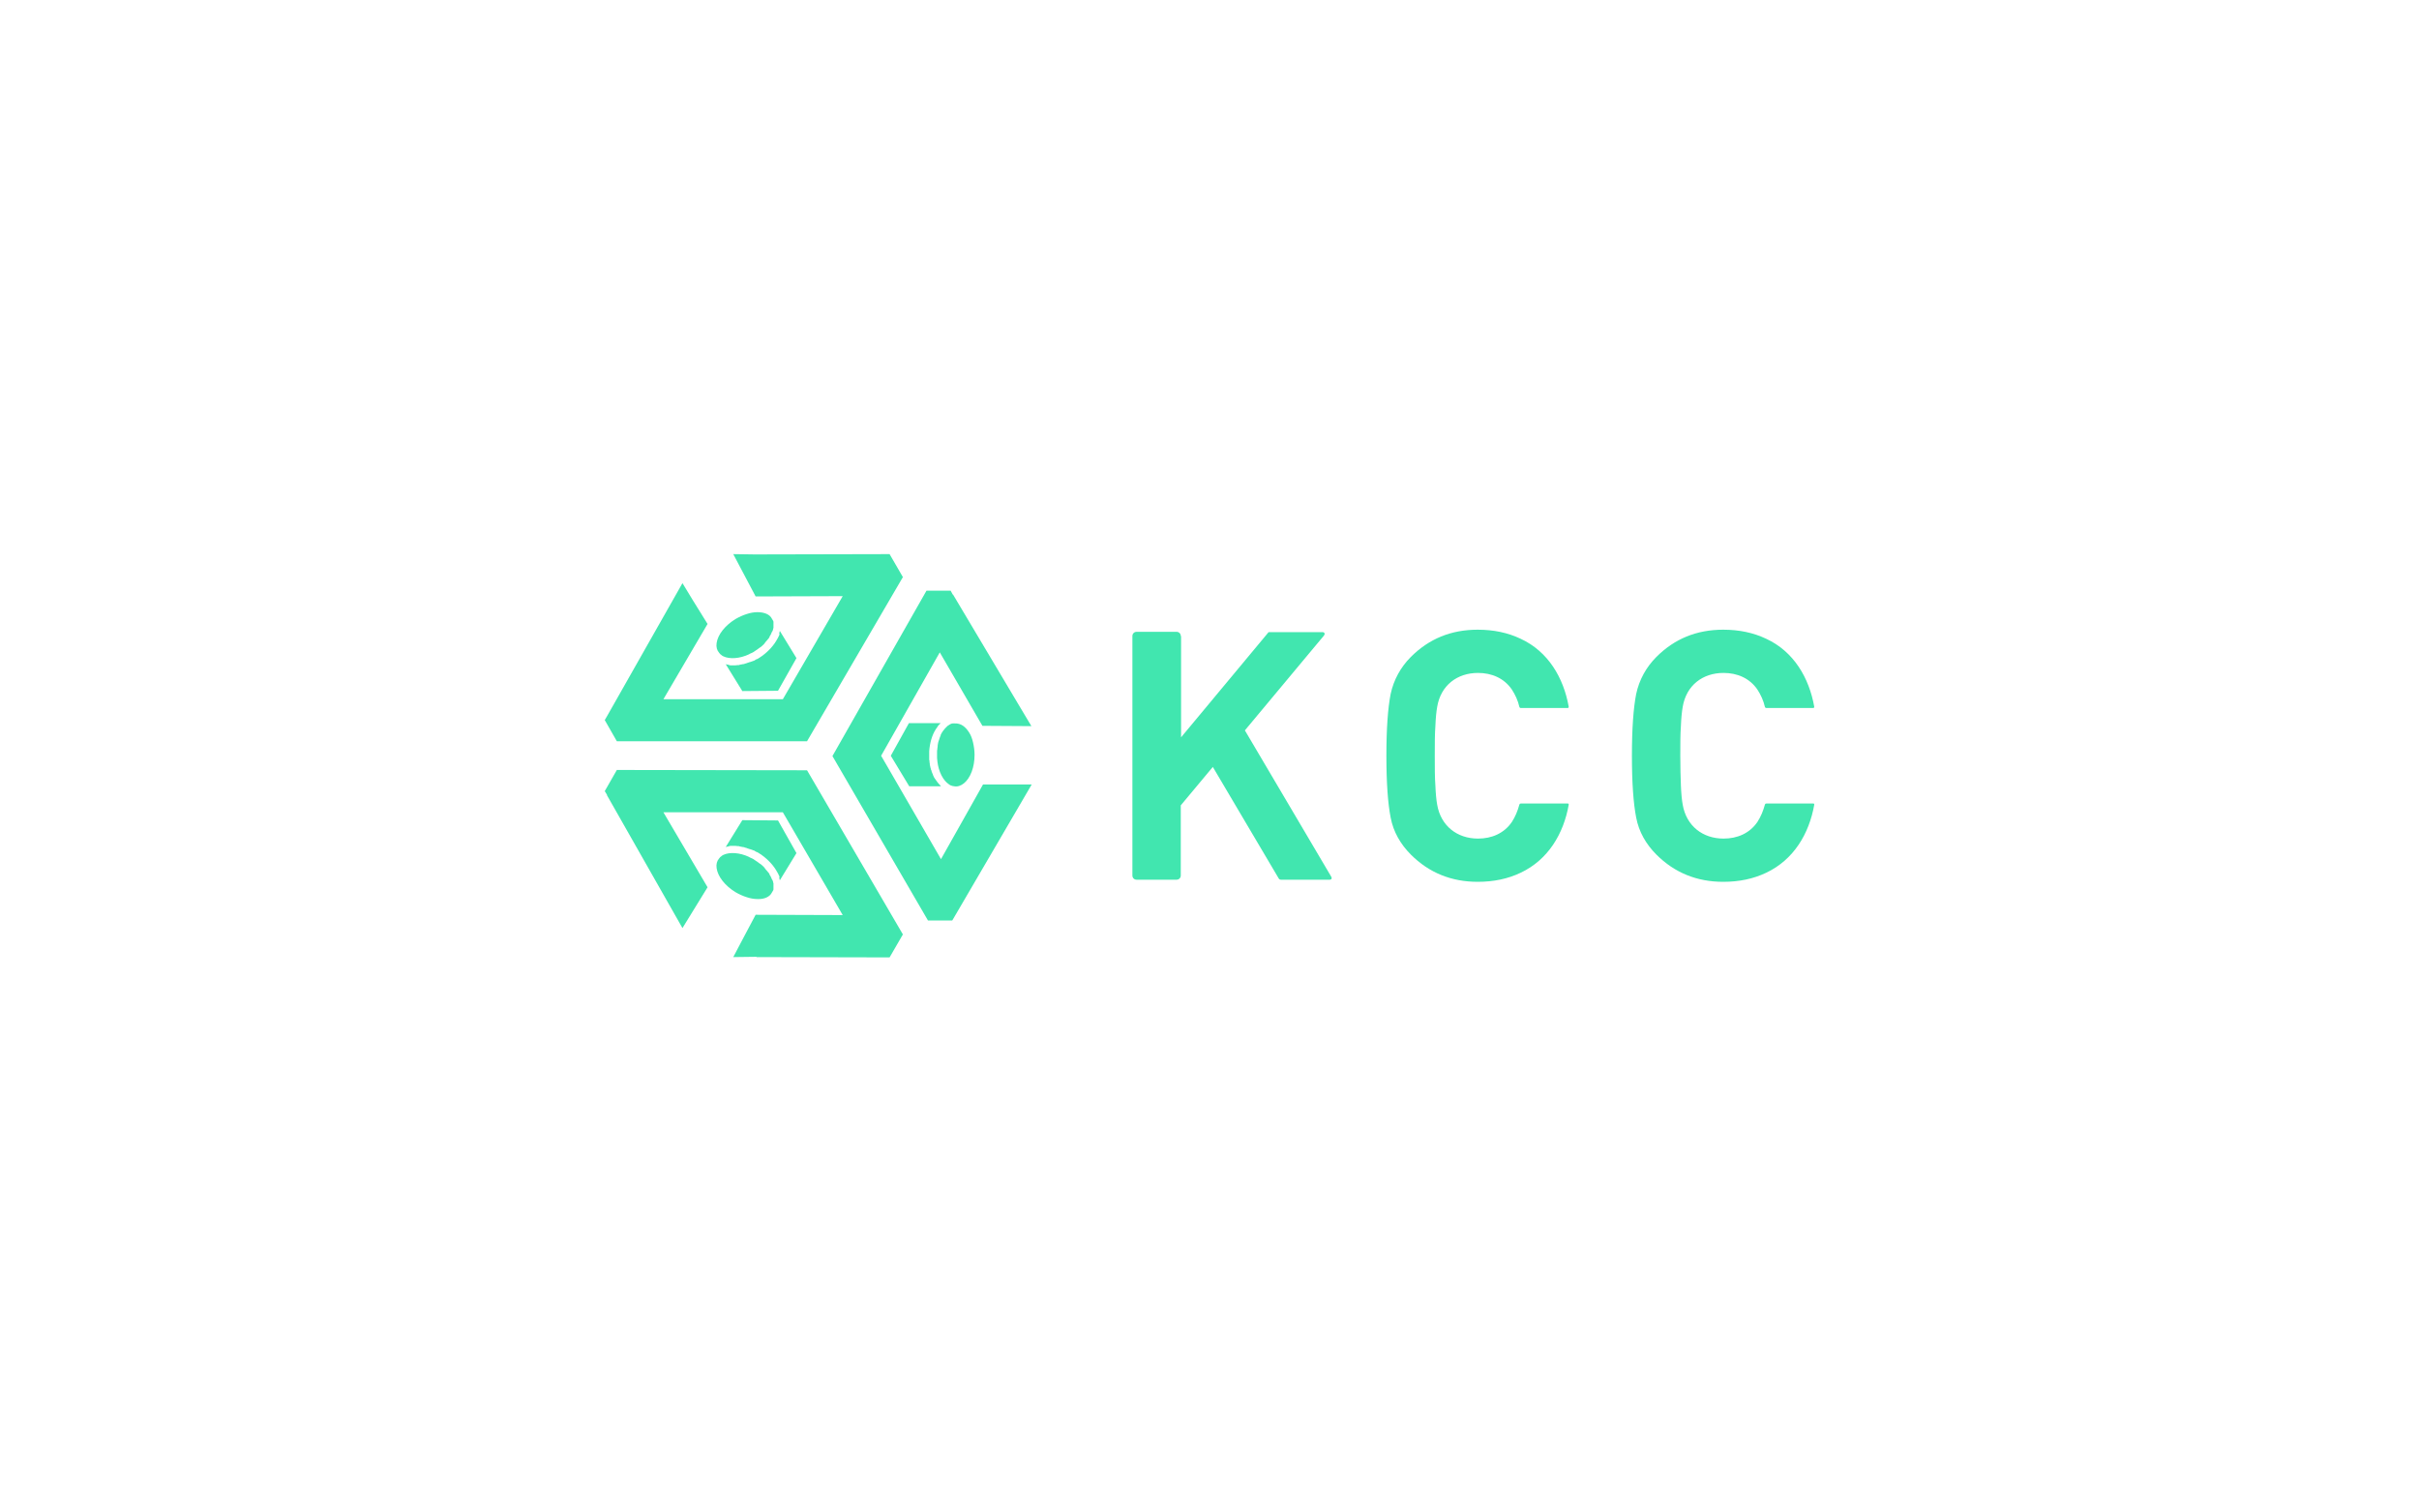
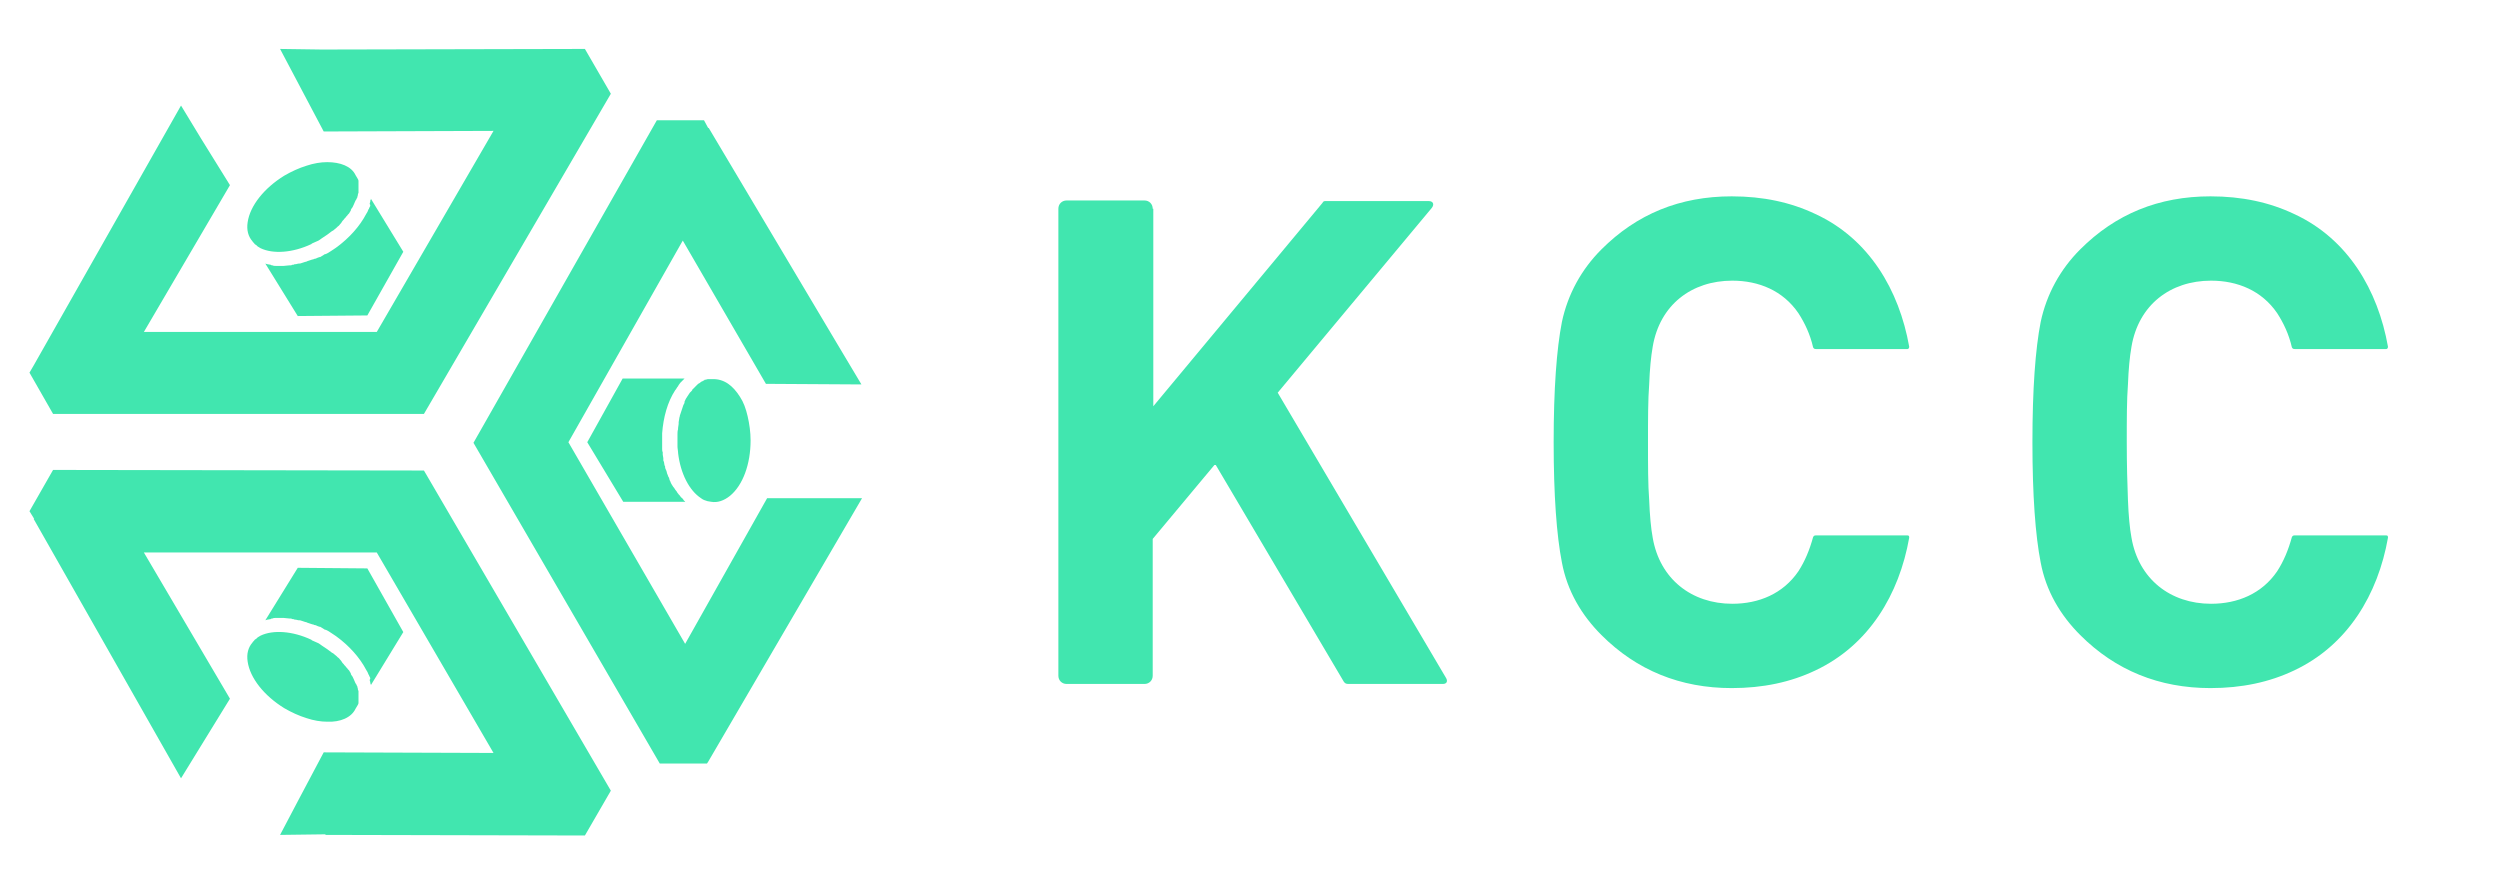
- <svg xmlns="http://www.w3.org/2000/svg" version="1.1" id="图层_1" x="0px" y="0px" viewBox="0 0 800 500" style="enable-background:new 0 0 800 500;" xml:space="preserve">
-   <style type="text/css">
- 	.st0{fill:#41E6AF;}
- </style>
-   <g>
-     <polygon class="st0" points="341.1,240.2 337.1,233.5 337.1,233.5 315.2,196.7 315.1,196.7 314.4,195.4 306.4,195.4 275.3,250.1    306.9,304.5 314.9,304.5 315.1,304.2 341.2,259.5 325.1,259.5 311.2,284.2 291.4,250 310.8,215.8 324.9,240.1  " />
-     <polygon class="st0" points="219.4,231.3 234,206.4 229.1,198.5 229.1,198.5 225.7,192.9 200.7,237 200.7,237 200,238.2 204,245.2    266.9,245.2 298.6,190.9 294.2,183.3 250.2,183.4 249.5,183.4 242.5,183.3 246.2,190.3 246.2,190.3 249.9,197.3 278.7,197.2    258.9,231.3  " />
-     <path class="st0" d="M250.5,202.5c-1.1,0-2.3,0.2-3.5,0.6c-1.3,0.4-2.6,1-3.8,1.7c-3.4,2.1-5.8,5.1-6.2,7.9   c-0.2,1.3,0.1,2.4,0.8,3.2c0,0,0,0,0,0c0.1,0.2,0.3,0.3,0.4,0.5c0.1,0.1,0.2,0.1,0.3,0.2c0.1,0.1,0.1,0.1,0.2,0.2   c0.2,0.1,0.3,0.2,0.5,0.3c0,0,0,0,0,0c2.1,1,5.4,0.8,8.6-0.7l0.1-0.1c0.3-0.1,0.6-0.3,0.9-0.4c0.3-0.1,0.5-0.3,0.8-0.5   c0.3-0.2,0.6-0.4,0.9-0.6c0.3-0.2,0.5-0.4,0.8-0.6l0.2-0.1c0.2-0.2,0.4-0.3,0.6-0.5c0.1-0.1,0.1-0.1,0.2-0.2   c0.2-0.1,0.3-0.3,0.4-0.4c0.1-0.1,0.2-0.2,0.3-0.4c0.1-0.2,0.3-0.3,0.4-0.5c0.1-0.1,0.1-0.1,0.2-0.2c0.1-0.2,0.3-0.3,0.4-0.5   l0.2-0.2c0.1-0.2,0.2-0.3,0.3-0.5c0,0,0,0,0-0.1l0.1-0.2c0.2-0.2,0.3-0.5,0.4-0.7c0.1-0.2,0.2-0.5,0.3-0.7l0.1-0.1   c0-0.1,0.1-0.2,0.1-0.2c0,0,0,0,0,0c0-0.1,0-0.1,0.1-0.2c0-0.2,0.1-0.3,0.1-0.5c0-0.2,0.1-0.2,0.1-0.3c0-0.1,0-0.2,0-0.2   c0-0.2,0-0.3,0-0.4l0-0.2c0-0.2,0-0.3,0-0.5c0-0.1,0-0.1,0-0.2c0-0.1,0-0.2,0-0.2c0-0.1,0-0.1,0-0.2l0-0.1c0-0.2-0.1-0.3-0.2-0.5   c-0.1-0.2-0.2-0.3-0.3-0.5l0,0C254.6,203.2,252.7,202.5,250.5,202.5" />
-     <path class="st0" d="M257.8,209.8c0,0.2-0.1,0.3-0.2,0.5c0,0,0,0,0,0c0,0.1,0,0.1-0.1,0.2c0,0,0,0,0,0c-0.1,0.3-0.2,0.5-0.4,0.8v0   c0,0,0,0,0,0c-1.1,2.1-2.9,4.1-5.1,5.7c-0.3,0.2-0.6,0.4-0.9,0.6c-0.3,0.2-0.6,0.4-0.9,0.5l-0.1,0c0,0,0,0,0,0   c-0.1,0.1-0.2,0.1-0.3,0.2c-0.2,0.1-0.3,0.2-0.5,0.3l-0.1,0c-0.1,0-0.2,0.1-0.3,0.1c-0.2,0.1-0.4,0.2-0.6,0.2l-0.2,0.1   c0,0,0,0-0.1,0c-0.1,0-0.2,0.1-0.3,0.1c-0.2,0.1-0.4,0.1-0.6,0.2l-0.2,0.1c0,0-0.1,0-0.1,0c-0.2,0.1-0.4,0.1-0.6,0.2   c-0.1,0-0.2,0.1-0.4,0.1l0,0l0,0l-0.1,0c-0.2,0-0.4,0.1-0.5,0.1c-0.1,0-0.3,0-0.4,0.1c0,0-0.1,0-0.1,0c-0.1,0-0.2,0-0.3,0.1   c-0.1,0-0.2,0-0.3,0c-0.3,0-0.7,0.1-1,0.1h-0.1c-0.3,0-0.6,0-0.9,0c-0.1,0-0.2,0-0.2,0l-0.1,0c-0.2,0-0.4,0-0.6-0.1   c-0.1,0-0.2,0-0.3-0.1c-0.2,0-0.4-0.1-0.6-0.1c-0.1,0-0.2-0.1-0.3-0.1l5.5,8.9l11.8-0.1l6.1-10.8l-5.5-9c0,0.1,0,0.2-0.1,0.3   c0,0.1,0,0.1,0,0.2c0,0.1-0.1,0.2-0.1,0.4C257.8,209.7,257.8,209.8,257.8,209.8" />
-     <path class="st0" d="M320.5,242.3c0.6,0.9,1,2,1.3,3.3c0.3,1.3,0.5,2.7,0.5,4.1c0,4-1.3,7.6-3.5,9.4c-1,0.8-2.1,1.2-3.2,1h0   c-0.2,0-0.4-0.1-0.6-0.1c-0.1,0-0.2-0.1-0.3-0.1c-0.1,0-0.2-0.1-0.3-0.1c-0.2-0.1-0.4-0.2-0.5-0.3c0,0,0,0,0,0   c-2-1.3-3.5-4.2-3.9-7.7l0-0.1c0-0.3-0.1-0.6-0.1-1c0-0.3,0-0.6,0-0.9c0-0.4,0-0.7,0-1.1c0-0.3,0-0.6,0.1-0.9l0-0.2   c0-0.2,0.1-0.5,0.1-0.7c0-0.1,0-0.2,0-0.3c0-0.2,0.1-0.4,0.1-0.6c0-0.2,0.1-0.3,0.1-0.5c0.1-0.2,0.1-0.4,0.2-0.6   c0-0.1,0.1-0.2,0.1-0.3c0.1-0.2,0.1-0.4,0.2-0.6l0.1-0.3c0.1-0.2,0.2-0.3,0.2-0.5c0,0,0,0,0-0.1l0.1-0.2c0.1-0.3,0.3-0.5,0.4-0.7   c0.1-0.2,0.3-0.4,0.4-0.6l0.1-0.1c0.1-0.1,0.1-0.1,0.2-0.2c0,0,0,0,0,0c0.1-0.1,0.1-0.1,0.1-0.2c0.1-0.1,0.2-0.2,0.3-0.3   c0.1-0.1,0.2-0.2,0.2-0.2c0.1-0.1,0.1-0.1,0.2-0.2c0.1-0.1,0.2-0.2,0.3-0.3l0.2-0.1c0.1-0.1,0.3-0.2,0.4-0.3c0.1,0,0.1,0,0.2-0.1   c0.1,0,0.2-0.1,0.2-0.1c0,0,0.1,0,0.1-0.1l0.1,0c0.2,0,0.3-0.1,0.5-0.1c0.2,0,0.4,0,0.6,0h0C317.8,239.2,319.3,240.4,320.5,242.3" />
-     <path class="st0" d="M310.4,239.9c-0.1,0.1-0.2,0.3-0.3,0.4c0,0,0,0,0,0c0,0.1-0.1,0.1-0.1,0.2c0,0,0,0,0,0   c-0.2,0.2-0.3,0.5-0.5,0.7c0,0,0,0,0,0h0c-1.3,2-2,4.6-2.2,7.3c0,0.4,0,0.7,0,1.1c0,0.3,0,0.7,0,1l0,0.1c0,0,0,0,0,0   c0,0.1,0,0.3,0,0.4c0,0.2,0,0.4,0.1,0.6l0,0.1c0,0.1,0,0.2,0,0.3c0,0.2,0.1,0.4,0.1,0.6l0,0.2c0,0,0,0,0,0.1c0,0.1,0,0.2,0.1,0.3   c0,0.2,0.1,0.4,0.1,0.6l0.1,0.2c0,0,0,0.1,0,0.1c0,0.2,0.1,0.4,0.2,0.6c0,0.1,0.1,0.2,0.1,0.3l0,0c0,0,0,0,0,0l0,0.1   c0.1,0.2,0.1,0.3,0.2,0.5c0,0.1,0.1,0.2,0.2,0.4c0,0,0,0.1,0,0.1c0,0.1,0.1,0.2,0.1,0.3c0.1,0.1,0.1,0.2,0.1,0.2   c0.1,0.3,0.3,0.6,0.5,0.9l0.1,0.1c0.2,0.3,0.3,0.5,0.5,0.7c0,0.1,0.1,0.1,0.1,0.2l0.1,0.1c0.1,0.2,0.3,0.3,0.4,0.5   c0.1,0.1,0.1,0.2,0.2,0.2c0.2,0.2,0.3,0.3,0.4,0.5c0.1,0.1,0.2,0.1,0.2,0.2l-10.5,0l-6.1-10.1l6-10.8l10.5,0   c-0.1,0.1-0.1,0.1-0.2,0.2c0,0-0.1,0.1-0.1,0.1C310.7,239.6,310.6,239.7,310.4,239.9C310.5,239.9,310.4,239.9,310.4,239.9" />
-     <path class="st0" d="M250.5,297.4c-1.1,0-2.3-0.2-3.5-0.6c-1.3-0.4-2.6-1-3.8-1.7c-3.4-2.1-5.8-5.1-6.2-7.9   c-0.2-1.3,0.1-2.4,0.8-3.2c0,0,0,0,0,0c0.1-0.2,0.3-0.3,0.4-0.5c0.1-0.1,0.2-0.1,0.3-0.2c0.1-0.1,0.1-0.1,0.2-0.2   c0.2-0.1,0.3-0.2,0.5-0.3c0,0,0,0,0,0c2.1-1,5.4-0.8,8.6,0.7l0.1,0.1c0.3,0.1,0.6,0.3,0.9,0.4c0.3,0.1,0.5,0.3,0.8,0.5   c0.3,0.2,0.6,0.4,0.9,0.6c0.3,0.2,0.5,0.4,0.8,0.6l0.2,0.1c0.2,0.2,0.4,0.3,0.6,0.5c0.1,0.1,0.1,0.1,0.2,0.2   c0.2,0.1,0.3,0.3,0.4,0.4c0.1,0.1,0.2,0.2,0.3,0.4c0.1,0.2,0.3,0.3,0.4,0.5c0.1,0.1,0.1,0.1,0.2,0.2c0.1,0.2,0.3,0.3,0.4,0.5   l0.2,0.2c0.1,0.2,0.2,0.3,0.3,0.5l0,0.1l0.1,0.2c0.2,0.2,0.3,0.5,0.4,0.7c0.1,0.2,0.2,0.5,0.3,0.7l0.1,0.1c0,0.1,0.1,0.2,0.1,0.2   c0,0,0,0,0,0c0,0.1,0,0.1,0.1,0.2c0,0.2,0.1,0.3,0.1,0.5c0,0.2,0.1,0.2,0.1,0.3c0,0.1,0,0.2,0,0.2c0,0.2,0,0.3,0,0.4l0,0.2   c0,0.2,0,0.3,0,0.5c0,0.1,0,0.1,0,0.2c0,0.1,0,0.2,0,0.2c0,0.1,0,0.1,0,0.2l0,0.1c0,0.2-0.1,0.3-0.2,0.5c-0.1,0.2-0.2,0.3-0.3,0.5   l0,0C254.6,296.7,252.7,297.5,250.5,297.4" />
-     <path class="st0" d="M257.8,290.1c0-0.2-0.1-0.3-0.2-0.5c0,0,0,0,0,0c0-0.1,0-0.1-0.1-0.2c0,0,0,0,0,0c-0.1-0.3-0.2-0.5-0.4-0.8   c0,0,0,0,0,0c-1.1-2.1-2.9-4.1-5.1-5.7c-0.3-0.2-0.6-0.4-0.9-0.6c-0.3-0.2-0.6-0.4-0.9-0.5l-0.1,0c0,0,0,0,0,0   c-0.1-0.1-0.2-0.1-0.3-0.2c-0.2-0.1-0.3-0.2-0.5-0.3l-0.1,0c-0.1,0-0.2-0.1-0.3-0.1c-0.2-0.1-0.4-0.2-0.6-0.2l-0.2-0.1   c0,0,0,0-0.1,0c-0.1,0-0.2-0.1-0.3-0.1c-0.2-0.1-0.4-0.1-0.6-0.2l-0.2-0.1c0,0-0.1,0-0.1,0c-0.2-0.1-0.4-0.1-0.6-0.2   c-0.1,0-0.2-0.1-0.4-0.1l0,0c0,0,0,0,0,0l-0.1,0c-0.2,0-0.4-0.1-0.5-0.1c-0.1,0-0.3,0-0.4-0.1c0,0-0.1,0-0.1,0   c-0.1,0-0.2,0-0.3-0.1c-0.1,0-0.2,0-0.3,0c-0.3,0-0.7-0.1-1-0.1l-0.1,0c-0.3,0-0.6,0-0.9,0c-0.1,0-0.2,0-0.2,0l-0.1,0   c-0.2,0-0.4,0-0.6,0.1c-0.1,0-0.2,0-0.3,0.1c-0.2,0-0.4,0.1-0.6,0.1c-0.1,0-0.2,0.1-0.3,0.1l5.5-8.9l11.8,0.1l6.1,10.8l-5.5,9   c0-0.1,0-0.2-0.1-0.3c0-0.1,0-0.1,0-0.2c0-0.1-0.1-0.2-0.1-0.4C257.8,290.2,257.8,290.1,257.8,290.1" />
-     <polygon class="st0" points="278.7,302.7 249.9,302.6 245.5,310.9 242.5,316.6 250.2,316.5 250.2,316.6 294.2,316.7 298.6,309.1    266.9,254.8 204,254.7 200,261.7 200.8,263 200.7,263 225.7,307 234,293.5 219.4,268.7 258.9,268.7  " />
-     <path class="st0" d="M474.5,250c0-3.9,0-7.2,0.2-9.8c0.1-2.6,0.3-4.7,0.6-6.4c1.2-7.1,6.6-11.2,13.5-11.2c4.5,0,8.6,1.7,11.2,5.5   c1.1,1.7,2,3.6,2.5,5.8c0.1,0.2,0.2,0.3,0.5,0.3h15.5c0.2,0,0.3-0.2,0.3-0.4c-1.7-9.6-6.8-18.3-15.9-22.5c-4.2-2-8.9-3-14.2-3   c-8.8,0-16.1,3-22.1,9c-3.4,3.4-5.7,7.6-6.7,12.3c-0.9,4.6-1.4,11.4-1.4,20.4c0,9,0.5,15.8,1.4,20.4c0.9,4.8,3.3,8.9,6.7,12.3   c6,6,13.4,9,22.1,9c5.3,0,10-1,14.2-3c9.1-4.3,14.2-12.9,15.9-22.5c0-0.2,0-0.4-0.3-0.4H503c-0.3,0-0.4,0.1-0.5,0.3   c-0.6,2.2-1.4,4.1-2.5,5.8c-2.6,3.8-6.7,5.5-11.2,5.5c-6.9,0-12.3-4.2-13.5-11.2c-0.3-1.6-0.5-3.8-0.6-6.4   C474.5,257.2,474.5,253.9,474.5,250" />
-     <path class="st0" d="M555.7,250c0-3.9,0-7.2,0.2-9.8c0.1-2.6,0.3-4.7,0.6-6.4c1.2-7.1,6.6-11.2,13.5-11.2c4.5,0,8.6,1.7,11.2,5.5   c1.1,1.7,2,3.6,2.5,5.8c0.1,0.2,0.2,0.3,0.5,0.3h15.5c0.2,0,0.3-0.2,0.3-0.4c-1.7-9.6-6.8-18.3-15.9-22.5c-4.2-2-8.9-3-14.2-3   c-8.8,0-16.1,3-22.1,9c-3.4,3.4-5.7,7.6-6.7,12.3c-0.9,4.6-1.4,11.4-1.4,20.4c0,9,0.5,15.8,1.4,20.4c0.9,4.8,3.3,8.9,6.7,12.3   c6,6,13.4,9,22.1,9c5.3,0,10-1,14.2-3c9.1-4.3,14.2-12.9,15.9-22.5c0-0.2,0-0.4-0.3-0.4h-15.5c-0.3,0-0.4,0.1-0.5,0.3   c-0.6,2.2-1.4,4.1-2.5,5.8c-2.6,3.8-6.7,5.5-11.2,5.5c-6.9,0-12.3-4.2-13.5-11.2c-0.3-1.6-0.5-3.8-0.6-6.4   C555.8,257.2,555.7,253.9,555.7,250" />
-     <path class="st0" d="M390.5,210.4c0-0.8-0.6-1.4-1.4-1.4h-13.2c-0.8,0-1.4,0.6-1.4,1.4v79.2c0,0.8,0.6,1.4,1.4,1.4h13.2   c0.8,0,1.4-0.6,1.4-1.4v-23.2l10.6-12.7l21.8,36.9c0.2,0.3,0.4,0.4,0.8,0.4h16c0.7,0,0.9-0.5,0.5-1.1l-28.5-48.3l26.1-31.3   c0.5-0.6,0.3-1.2-0.5-1.2h-17.5c-0.3,0-0.4,0.1-0.5,0.3l-28.7,34.5V210.4z" />
+ <svg xmlns="http://www.w3.org/2000/svg" viewBox="0 0 424 149" width="424" height="149">
+   <style>
+ 		tspan { white-space:pre }
+ 		.shp0 { fill: #41e6af } 
+ 	</style>
+   <g id="Layer">
+     <path id="Layer" class="shp0" d="M146.1 65.2L142.1 58.5L142.1 58.5L120.2 21.7L120.1 21.7L119.4 20.4L111.4 20.4L80.3 75.1L111.9 129.5L119.9 129.5L120.1 129.2L146.2 84.5L130.1 84.5L116.2 109.2L96.4 75L115.8 40.8L129.9 65.1L146.1 65.2Z" />
+     <path id="Layer" class="shp0" d="M24.4 56.3L39 31.4L34.1 23.5L34.1 23.5L30.7 17.9L5.7 62L5.7 62L5 63.2L9 70.2L71.9 70.2L103.6 15.9L99.2 8.3L55.2 8.4L54.5 8.4L47.5 8.3L51.2 15.3L51.2 15.3L54.9 22.3L83.7 22.2L63.9 56.3L24.4 56.3Z" />
+     <path id="Layer" class="shp0" d="M55.5 27.5C54.4 27.5 53.2 27.7 52 28.1C50.7 28.5 49.4 29.1 48.2 29.8C44.8 31.9 42.4 34.9 42 37.7C41.8 39 42.1 40.1 42.8 40.9L42.8 40.9C42.9 41.1 43.1 41.2 43.2 41.4C43.3 41.5 43.4 41.5 43.5 41.6C43.6 41.7 43.6 41.7 43.7 41.8C43.9 41.9 44 42 44.2 42.1L44.2 42.1C46.3 43.1 49.6 42.9 52.8 41.4L52.9 41.3C53.2 41.2 53.5 41 53.8 40.9C54.1 40.8 54.3 40.6 54.6 40.4C54.9 40.2 55.2 40 55.5 39.8C55.8 39.6 56 39.4 56.3 39.2L56.5 39.1C56.7 38.9 56.9 38.8 57.1 38.6C57.2 38.5 57.2 38.5 57.3 38.4C57.5 38.3 57.6 38.1 57.7 38C57.8 37.9 57.9 37.8 58 37.6C58.1 37.4 58.3 37.3 58.4 37.1C58.5 37 58.5 37 58.6 36.9C58.7 36.7 58.9 36.6 59 36.4L59.2 36.2C59.3 36 59.4 35.9 59.5 35.7C59.5 35.7 59.5 35.7 59.5 35.6L59.6 35.4C59.8 35.2 59.9 34.9 60 34.7C60.1 34.5 60.2 34.2 60.3 34L60.4 33.9C60.4 33.8 60.5 33.7 60.5 33.7L60.5 33.7C60.5 33.6 60.5 33.6 60.6 33.5C60.6 33.3 60.7 33.2 60.7 33C60.7 32.8 60.8 32.8 60.8 32.7C60.8 32.6 60.8 32.5 60.8 32.5C60.8 32.3 60.8 32.2 60.8 32.1L60.8 31.9C60.8 31.7 60.8 31.6 60.8 31.4C60.8 31.3 60.8 31.3 60.8 31.2C60.8 31.1 60.8 31 60.8 31C60.8 30.9 60.8 30.9 60.8 30.8L60.8 30.7C60.8 30.5 60.7 30.4 60.6 30.2C60.5 30 60.4 29.9 60.3 29.7L60.3 29.7C59.6 28.2 57.7 27.5 55.5 27.5Z" />
+     <path id="Layer" class="shp0" d="M62.8 34.8C62.8 35 62.7 35.1 62.6 35.3L62.6 35.3C62.6 35.4 62.6 35.4 62.5 35.5L62.5 35.5C62.4 35.8 62.3 36 62.1 36.3L62.1 36.3L62.1 36.3C61 38.4 59.2 40.4 57 42C56.7 42.2 56.4 42.4 56.1 42.6C55.8 42.8 55.5 43 55.2 43.1L55.1 43.1L55.1 43.1C55 43.2 54.9 43.2 54.8 43.3C54.6 43.4 54.5 43.5 54.3 43.6L54.2 43.6C54.1 43.6 54 43.7 53.9 43.7C53.7 43.8 53.5 43.9 53.3 43.9L53.1 44C53.1 44 53.1 44 53 44C52.9 44 52.8 44.1 52.7 44.1C52.5 44.2 52.3 44.2 52.1 44.3L51.9 44.4L51.8 44.4C51.6 44.5 51.4 44.5 51.2 44.6C51.1 44.6 51 44.7 50.8 44.7L50.8 44.7L50.8 44.7L50.7 44.7C50.5 44.7 50.3 44.8 50.2 44.8C50.1 44.8 49.9 44.8 49.8 44.9L49.7 44.9C49.6 44.9 49.5 44.9 49.4 45C49.3 45 49.2 45 49.1 45C48.8 45 48.4 45.1 48.1 45.1L48 45.1C47.7 45.1 47.4 45.1 47.1 45.1C47 45.1 46.9 45.1 46.9 45.1L46.8 45.1C46.6 45.1 46.4 45.1 46.2 45C46.1 45 46 45 45.9 44.9C45.7 44.9 45.5 44.8 45.3 44.8C45.2 44.8 45.1 44.7 45 44.7L50.5 53.6L62.3 53.5L68.4 42.7L62.9 33.7C62.9 33.8 62.9 33.9 62.8 34C62.8 34.1 62.8 34.1 62.8 34.2C62.8 34.3 62.7 34.4 62.7 34.6C62.8 34.7 62.8 34.8 62.8 34.8Z" />
+     <path id="Layer" class="shp0" d="M125.5 67.3C126.1 68.2 126.5 69.3 126.8 70.6C127.1 71.9 127.3 73.3 127.3 74.7C127.3 78.7 126 82.3 123.8 84.1C122.8 84.9 121.7 85.3 120.6 85.1L120.6 85.1C120.4 85.1 120.2 85 120 85C119.9 85 119.8 84.9 119.7 84.9C119.6 84.9 119.5 84.8 119.4 84.8C119.2 84.7 119 84.6 118.9 84.5L118.9 84.5C116.9 83.2 115.4 80.3 115 76.8L115 76.7C115 76.4 114.9 76.1 114.9 75.7C114.9 75.4 114.9 75.1 114.9 74.8C114.9 74.4 114.9 74.1 114.9 73.7C114.9 73.4 114.9 73.1 115 72.8L115 72.6C115 72.4 115.1 72.1 115.1 71.9C115.1 71.8 115.1 71.7 115.1 71.6C115.1 71.4 115.2 71.2 115.2 71C115.2 70.8 115.3 70.7 115.3 70.5C115.4 70.3 115.4 70.1 115.5 69.9C115.5 69.8 115.6 69.7 115.6 69.6C115.7 69.4 115.7 69.2 115.8 69L115.9 68.7C116 68.5 116.1 68.4 116.1 68.2C116.1 68.2 116.1 68.2 116.1 68.1L116.2 67.9C116.3 67.6 116.5 67.4 116.6 67.2C116.7 67 116.9 66.8 117 66.6L117.1 66.5C117.2 66.4 117.2 66.4 117.3 66.3L117.3 66.3C117.4 66.2 117.4 66.2 117.4 66.1C117.5 66 117.6 65.9 117.7 65.8C117.8 65.7 117.9 65.6 117.9 65.6C118 65.5 118 65.5 118.1 65.4C118.2 65.3 118.3 65.2 118.4 65.1L118.6 65C118.7 64.9 118.9 64.8 119 64.7C119.1 64.7 119.1 64.7 119.2 64.6C119.3 64.6 119.4 64.5 119.4 64.5C119.4 64.5 119.5 64.5 119.5 64.4L119.6 64.4C119.8 64.4 119.9 64.3 120.1 64.3C120.3 64.3 120.5 64.3 120.7 64.3L120.7 64.3C122.8 64.2 124.3 65.4 125.5 67.3Z" />
+     <path id="Layer" class="shp0" d="M115.4 64.9C115.3 65 115.2 65.2 115.1 65.3L115.1 65.3C115.1 65.4 115 65.4 115 65.5L115 65.5C114.8 65.7 114.7 66 114.5 66.2L114.5 66.2L114.5 66.2C113.2 68.2 112.5 70.8 112.3 73.5C112.3 73.9 112.3 74.2 112.3 74.6C112.3 74.9 112.3 75.3 112.3 75.6L112.3 75.7L112.3 75.7C112.3 75.8 112.3 76 112.3 76.1C112.3 76.3 112.3 76.5 112.4 76.7L112.4 76.8C112.4 76.9 112.4 77 112.4 77.1C112.4 77.3 112.5 77.5 112.5 77.7L112.5 77.9C112.5 77.9 112.5 77.9 112.5 78C112.5 78.1 112.5 78.2 112.6 78.3C112.6 78.5 112.7 78.7 112.7 78.9L112.8 79.1L112.8 79.2C112.8 79.4 112.9 79.6 113 79.8C113 79.9 113.1 80 113.1 80.1L113.1 80.1L113.1 80.1L113.1 80.2C113.2 80.4 113.2 80.5 113.3 80.7C113.3 80.8 113.4 80.9 113.5 81.1L113.5 81.2C113.5 81.3 113.6 81.4 113.6 81.5C113.7 81.6 113.7 81.7 113.7 81.7C113.8 82 114 82.3 114.2 82.6L114.3 82.7C114.5 83 114.6 83.2 114.8 83.4C114.8 83.5 114.9 83.5 114.9 83.6L115 83.7C115.1 83.9 115.3 84 115.4 84.2C115.5 84.3 115.5 84.4 115.6 84.4C115.8 84.6 115.9 84.7 116 84.9C116.1 85 116.2 85 116.2 85.1L105.7 85.1L99.6 75L105.6 64.2L116.1 64.2C116 64.3 116 64.3 115.9 64.4L115.8 64.5C115.7 64.6 115.6 64.7 115.4 64.9C115.5 64.9 115.4 64.9 115.4 64.9Z" />
+     <path id="Layer" class="shp0" d="M55.5 122.4C54.4 122.4 53.2 122.2 52 121.8C50.7 121.4 49.4 120.8 48.2 120.1C44.8 118 42.4 115 42 112.2C41.8 110.9 42.1 109.8 42.8 109L42.8 109C42.9 108.8 43.1 108.7 43.2 108.5C43.3 108.4 43.4 108.4 43.5 108.3C43.6 108.2 43.6 108.2 43.7 108.1C43.9 108 44 107.9 44.2 107.8L44.2 107.8C46.3 106.8 49.6 107 52.8 108.5L52.9 108.6C53.2 108.7 53.5 108.9 53.8 109C54.1 109.1 54.3 109.3 54.6 109.5C54.9 109.7 55.2 109.9 55.5 110.1C55.8 110.3 56 110.5 56.3 110.7L56.5 110.8C56.7 111 56.9 111.1 57.1 111.3C57.2 111.4 57.2 111.4 57.3 111.5C57.5 111.6 57.6 111.8 57.7 111.9C57.8 112 57.9 112.1 58 112.3C58.1 112.5 58.3 112.6 58.4 112.8C58.5 112.9 58.5 112.9 58.6 113C58.7 113.2 58.9 113.3 59 113.5L59.2 113.7C59.3 113.9 59.4 114 59.5 114.2L59.5 114.3L59.6 114.5C59.8 114.7 59.9 115 60 115.2C60.1 115.4 60.2 115.7 60.3 115.9L60.4 116C60.4 116.1 60.5 116.2 60.5 116.2L60.5 116.2C60.5 116.3 60.5 116.3 60.6 116.4C60.6 116.6 60.7 116.7 60.7 116.9C60.7 117.1 60.8 117.1 60.8 117.2C60.8 117.3 60.8 117.4 60.8 117.4C60.8 117.6 60.8 117.7 60.8 117.8L60.8 118C60.8 118.2 60.8 118.3 60.8 118.5C60.8 118.6 60.8 118.6 60.8 118.7C60.8 118.8 60.8 118.9 60.8 118.9C60.8 119 60.8 119 60.8 119.1L60.8 119.2C60.8 119.4 60.7 119.5 60.6 119.7C60.5 119.9 60.4 120 60.3 120.2L60.3 120.2C59.6 121.7 57.7 122.5 55.5 122.4Z" />
+     <path id="Layer" class="shp0" d="M62.8 115.1C62.8 114.9 62.7 114.8 62.6 114.6L62.6 114.6C62.6 114.5 62.6 114.5 62.5 114.4L62.5 114.4C62.4 114.1 62.3 113.9 62.1 113.6L62.1 113.6C61 111.5 59.2 109.5 57 107.9C56.7 107.7 56.4 107.5 56.1 107.3C55.8 107.1 55.5 106.9 55.2 106.8L55.1 106.8L55.1 106.8C55 106.7 54.9 106.7 54.8 106.6C54.6 106.5 54.5 106.4 54.3 106.3L54.2 106.3C54.1 106.3 54 106.2 53.9 106.2C53.7 106.1 53.5 106 53.3 106L53.1 105.9C53.1 105.9 53.1 105.9 53 105.9C52.9 105.9 52.8 105.8 52.7 105.8C52.5 105.7 52.3 105.7 52.1 105.6L51.9 105.5L51.8 105.5C51.6 105.4 51.4 105.4 51.2 105.3C51.1 105.3 51 105.2 50.8 105.2L50.8 105.2L50.8 105.2L50.7 105.2C50.5 105.2 50.3 105.1 50.2 105.1C50.1 105.1 49.9 105.1 49.8 105L49.7 105C49.6 105 49.5 105 49.4 104.9C49.3 104.9 49.2 104.9 49.1 104.9C48.8 104.9 48.4 104.8 48.1 104.8L48 104.8C47.7 104.8 47.4 104.8 47.1 104.8C47 104.8 46.9 104.8 46.9 104.8L46.8 104.8C46.6 104.8 46.4 104.8 46.2 104.9C46.1 104.9 46 104.9 45.9 105C45.7 105 45.5 105.1 45.3 105.1C45.2 105.1 45.1 105.2 45 105.2L50.5 96.3L62.3 96.4L68.4 107.2L62.9 116.2C62.9 116.1 62.9 116 62.8 115.9C62.8 115.8 62.8 115.8 62.8 115.7C62.8 115.6 62.7 115.5 62.7 115.3C62.8 115.2 62.8 115.1 62.8 115.1Z" />
+     <path id="Layer" class="shp0" d="M83.7 127.7L54.9 127.6L50.5 135.9L47.5 141.6L55.2 141.5L55.2 141.6L99.2 141.7L103.6 134.1L71.9 79.8L9 79.7L5 86.7L5.8 88L5.7 88L30.7 132L39 118.5L24.4 93.7L63.9 93.7L83.7 127.7Z" />
+     <path id="Layer" class="shp0" d="M279.5 75C279.5 71.1 279.5 67.8 279.7 65.2C279.8 62.6 280 60.5 280.3 58.8C281.5 51.7 286.9 47.6 293.8 47.6C298.3 47.6 302.4 49.3 305 53.1C306.1 54.8 307 56.7 307.5 58.9C307.6 59.1 307.7 59.2 308 59.2L323.5 59.2C323.7 59.2 323.8 59 323.8 58.8C322.1 49.2 317 40.5 307.9 36.3C303.7 34.3 299 33.3 293.7 33.3C284.9 33.3 277.6 36.3 271.6 42.3C268.2 45.7 265.9 49.9 264.9 54.6C264 59.2 263.5 66 263.5 75C263.5 84 264 90.8 264.9 95.4C265.8 100.2 268.2 104.3 271.6 107.7C277.6 113.7 285 116.7 293.7 116.7C299 116.7 303.7 115.7 307.9 113.7C317 109.4 322.1 100.8 323.8 91.2C323.8 91 323.8 90.8 323.5 90.8L308 90.8C307.7 90.8 307.6 90.9 307.5 91.1C306.9 93.3 306.1 95.2 305 96.9C302.4 100.7 298.3 102.4 293.8 102.4C286.9 102.4 281.5 98.2 280.3 91.2C280 89.6 279.8 87.4 279.7 84.8C279.5 82.2 279.5 78.9 279.5 75Z" />
+     <path id="Layer" class="shp0" d="M360.7 75C360.7 71.1 360.7 67.8 360.9 65.2C361 62.6 361.2 60.5 361.5 58.8C362.7 51.7 368.1 47.6 375 47.6C379.5 47.6 383.6 49.3 386.2 53.1C387.3 54.8 388.2 56.7 388.7 58.9C388.8 59.1 388.9 59.2 389.2 59.2L404.7 59.2C404.9 59.2 405 59 405 58.8C403.3 49.2 398.2 40.5 389.1 36.3C384.9 34.3 380.2 33.3 374.9 33.3C366.1 33.3 358.8 36.3 352.8 42.3C349.4 45.7 347.1 49.9 346.1 54.6C345.2 59.2 344.7 66 344.7 75C344.7 84 345.2 90.8 346.1 95.4C347 100.2 349.4 104.3 352.8 107.7C358.8 113.7 366.2 116.7 374.9 116.7C380.2 116.7 384.9 115.7 389.1 113.7C398.2 109.4 403.3 100.8 405 91.2C405 91 405 90.8 404.7 90.8L389.2 90.8C388.9 90.8 388.8 90.9 388.7 91.1C388.1 93.3 387.3 95.2 386.2 96.9C383.6 100.7 379.5 102.4 375 102.4C368.1 102.4 362.7 98.2 361.5 91.2C361.2 89.6 361 87.4 360.9 84.8C360.8 82.2 360.7 78.9 360.7 75Z" />
+     <path id="Layer" class="shp0" d="M195.5 35.4C195.5 34.6 194.9 34 194.1 34L180.9 34C180.1 34 179.5 34.6 179.5 35.4L179.5 114.6C179.5 115.4 180.1 116 180.9 116L194.1 116C194.9 116 195.5 115.4 195.5 114.6L195.5 91.4L206.1 78.7L227.9 115.6C228.1 115.9 228.3 116 228.7 116L244.7 116C245.4 116 245.6 115.5 245.2 114.9L216.7 66.6L242.8 35.3C243.3 34.7 243.1 34.1 242.3 34.1L224.8 34.1C224.5 34.1 224.4 34.2 224.3 34.4L195.6 68.9L195.6 35.4L195.5 35.4Z" />
  </g>
</svg>
